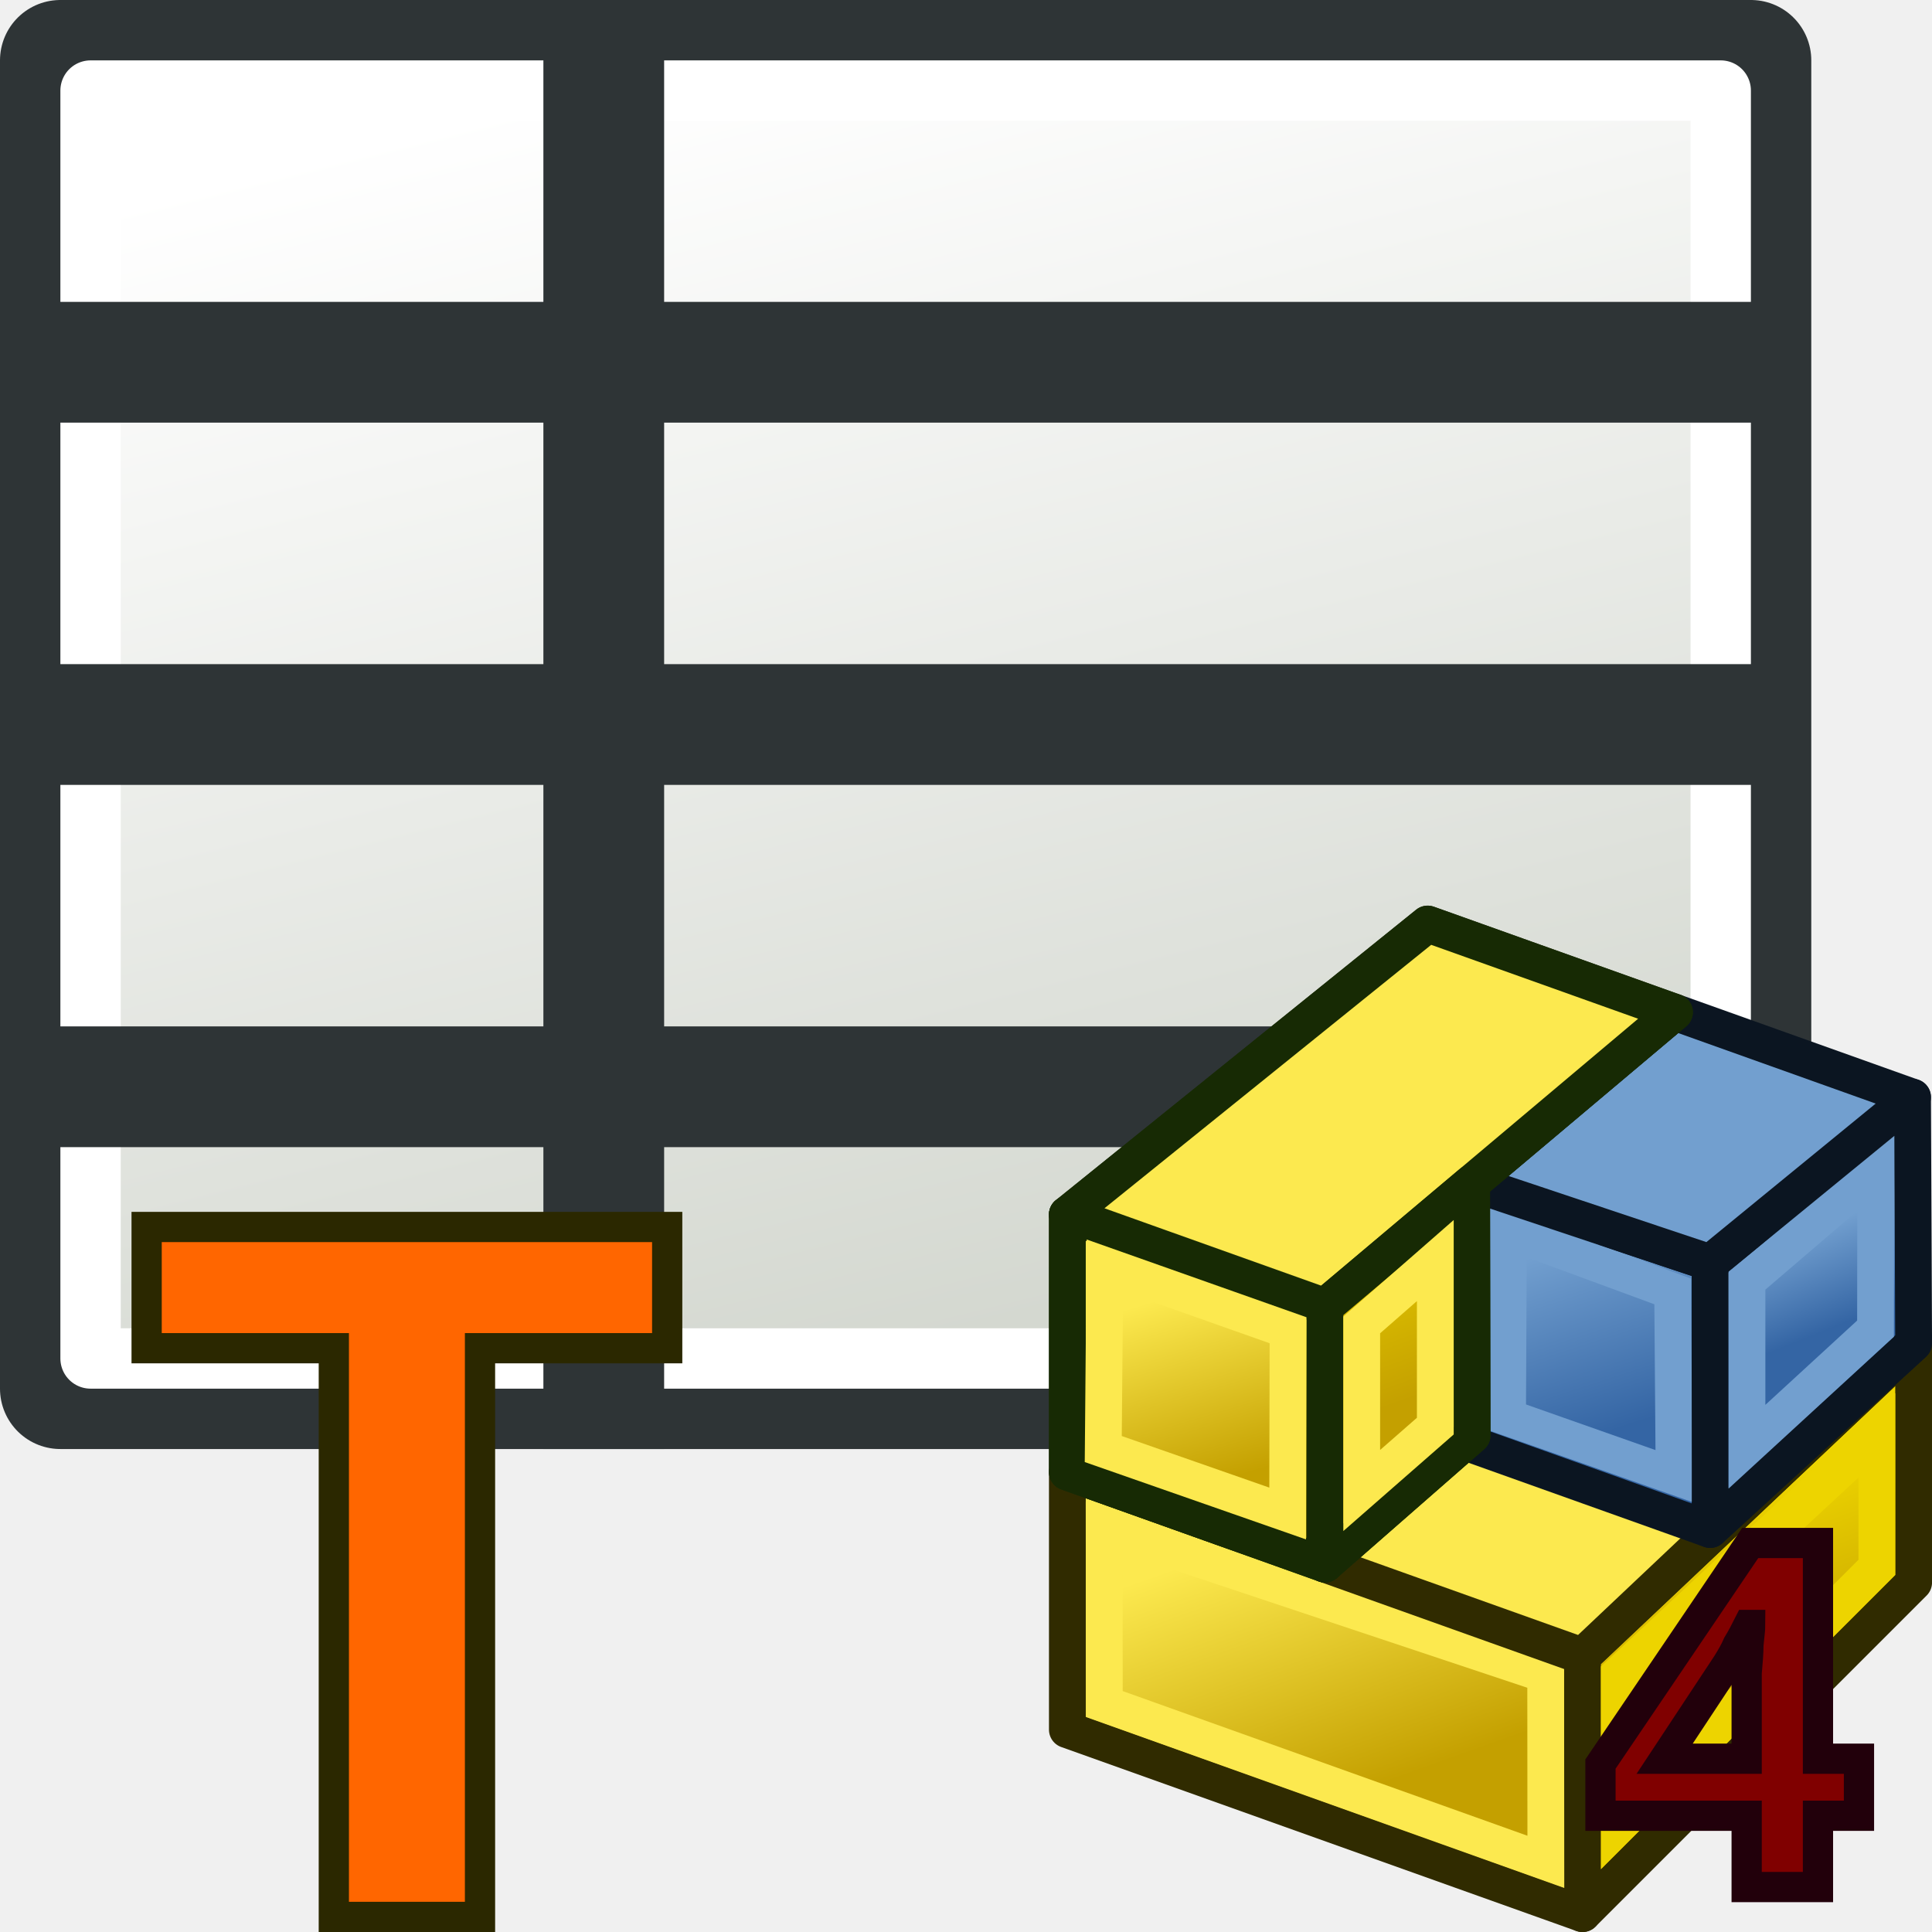
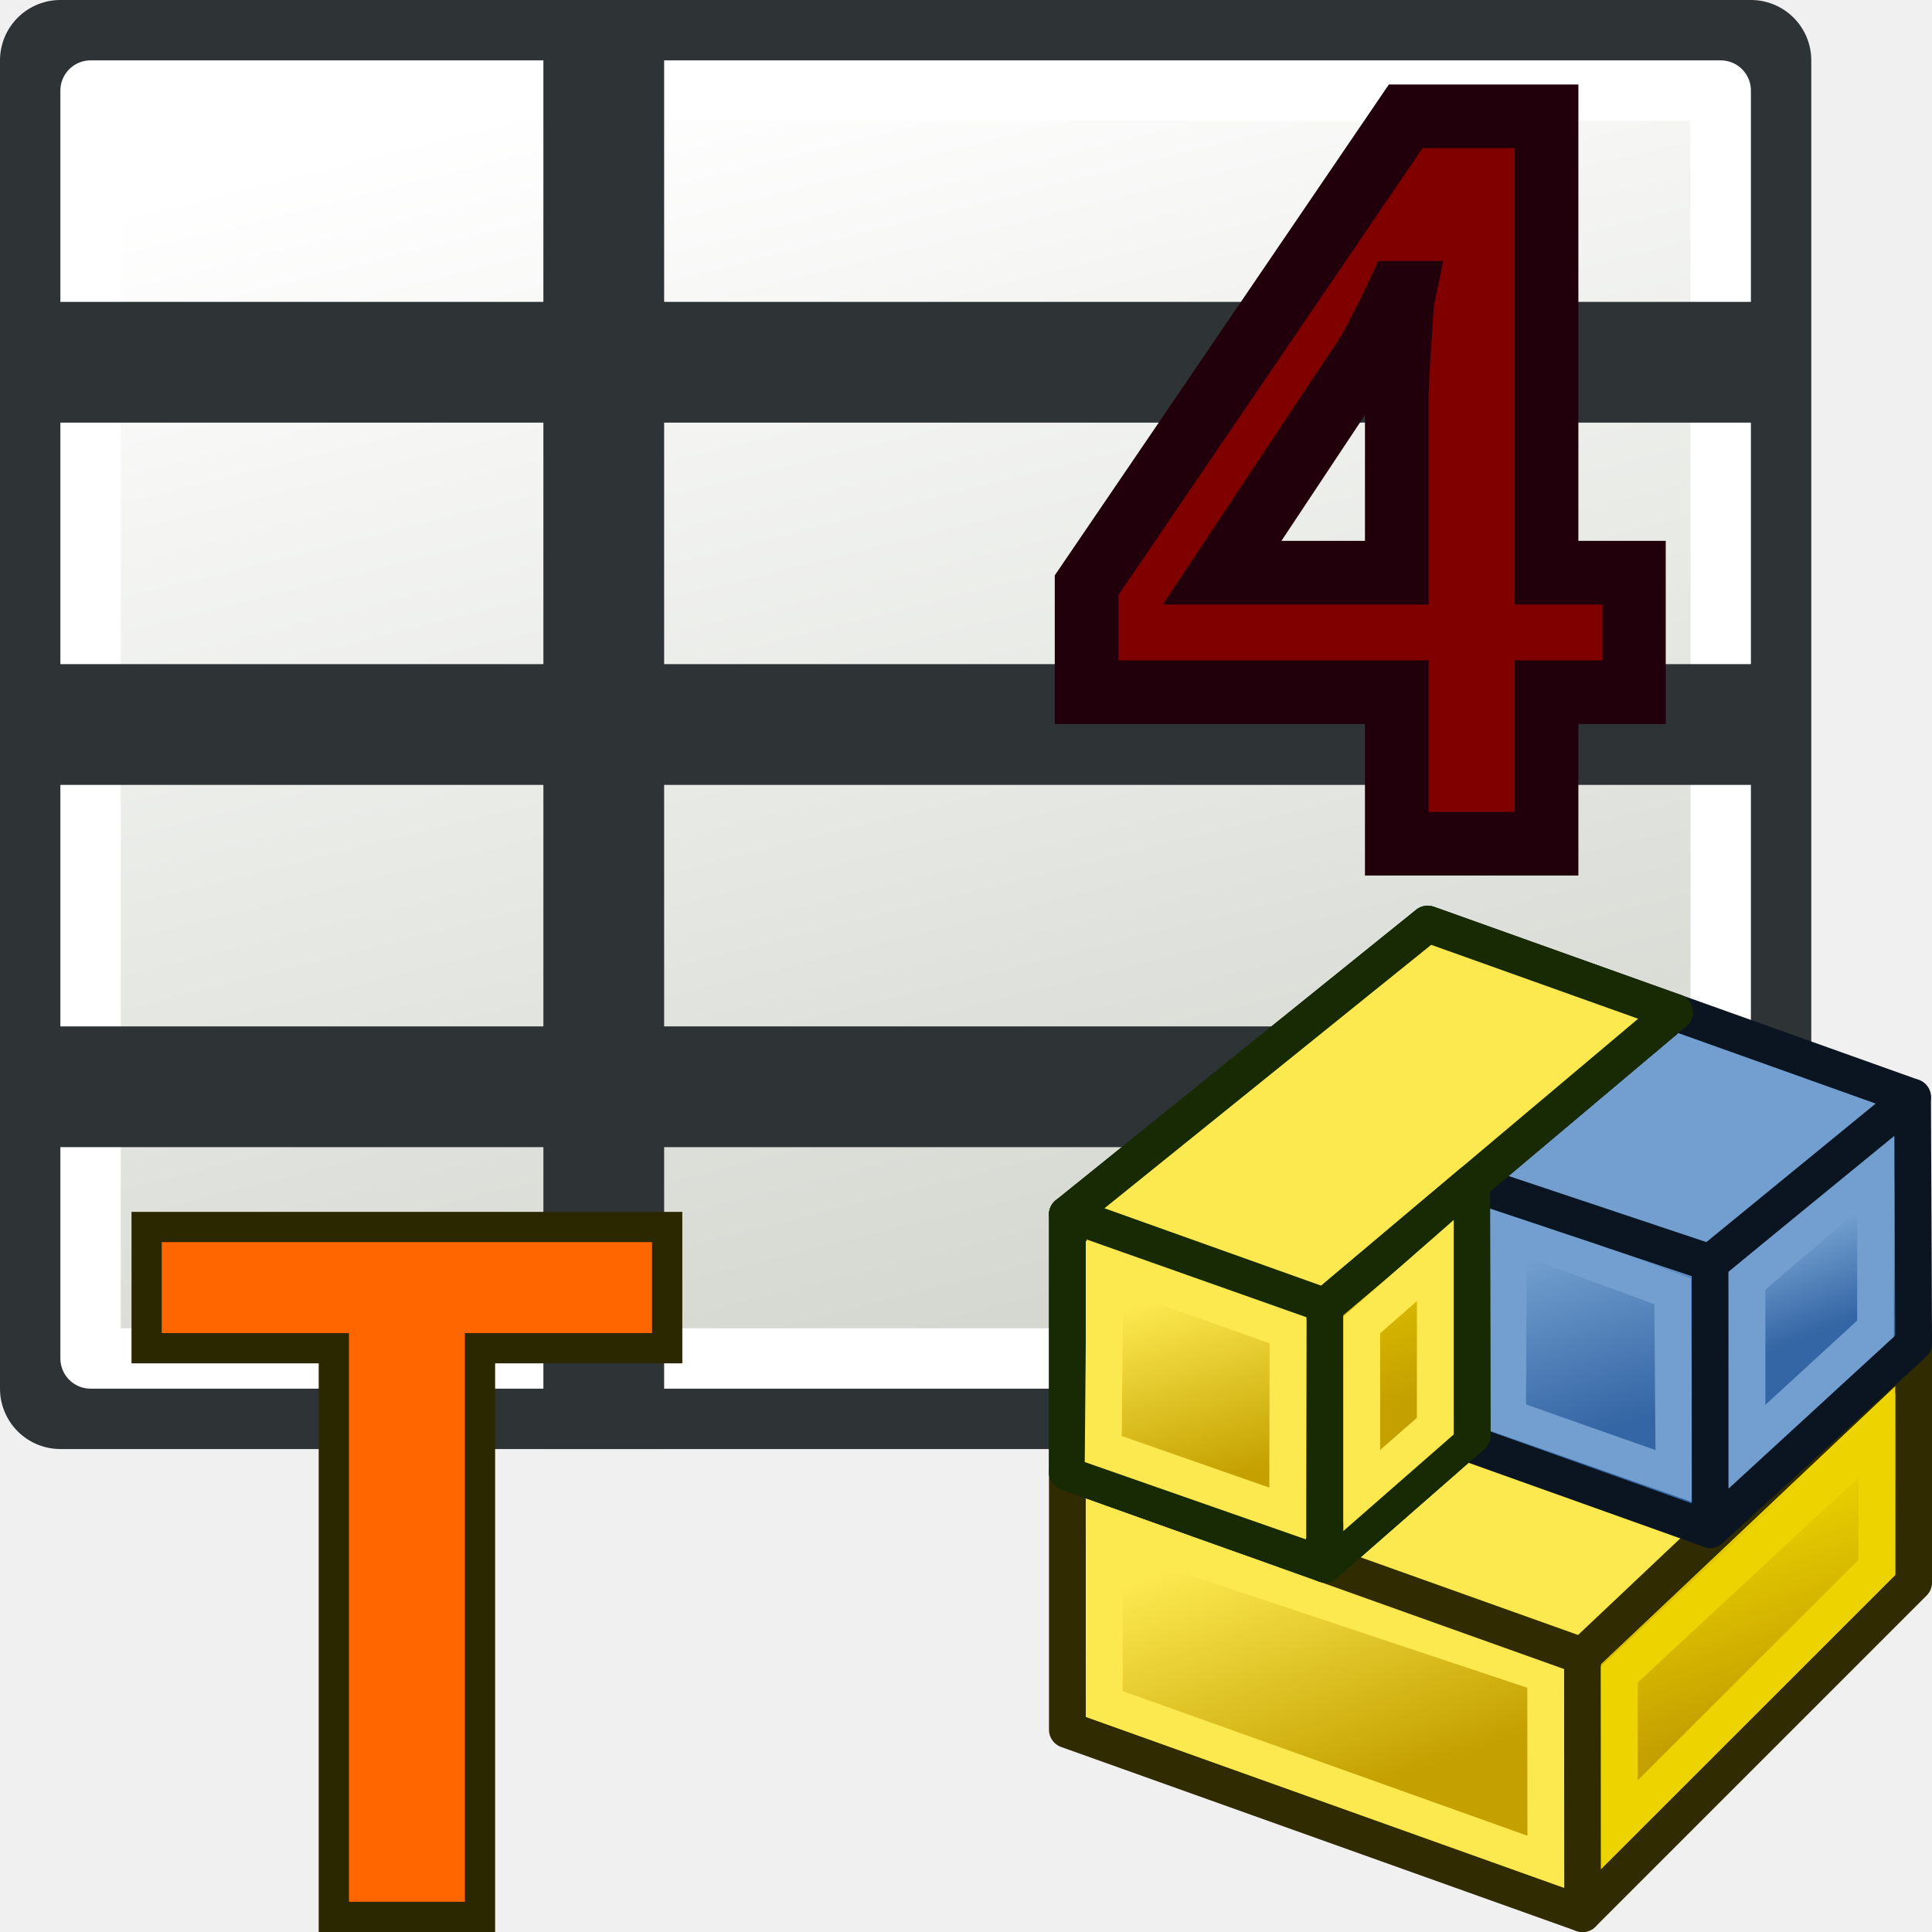
<svg xmlns="http://www.w3.org/2000/svg" xmlns:xlink="http://www.w3.org/1999/xlink" width="64" height="64" viewBox="0 0 16.933 16.933" version="1.1" id="svg1" xml:space="preserve">
  <defs id="defs1">
    <linearGradient id="swatch7">
      <stop style="stop-color:#22000b;stop-opacity:1;" offset="0" id="stop7" />
    </linearGradient>
    <linearGradient id="swatch3">
      <stop style="stop-color:#2b2800;stop-opacity:1;" offset="0" id="stop3" />
    </linearGradient>
    <linearGradient id="linearGradient1">
      <stop style="stop-color:#000000;stop-opacity:1;" offset="0" id="stop1" />
      <stop style="stop-color:#ffdd00;stop-opacity:0;" offset="1" id="stop2" />
    </linearGradient>
    <linearGradient id="linearGradient3783">
      <stop style="stop-color:#d3d7cf;stop-opacity:1" offset="0" id="stop3785" />
      <stop style="stop-color:#ffffff;stop-opacity:1" offset="1" id="stop3787" />
    </linearGradient>
    <radialGradient xlink:href="#linearGradient3377" id="radialGradient3692" cx="45.883" cy="28.87" fx="45.883" fy="28.87" r="19.467" gradientUnits="userSpaceOnUse" />
    <radialGradient xlink:href="#linearGradient3377" id="radialGradient3703" gradientUnits="userSpaceOnUse" cx="135.383" cy="97.37" fx="135.383" fy="97.37" r="19.467" gradientTransform="matrix(0.97435,0.2250379,-0.4623105,2.001673,48.48755,-127.9988)" />
    <linearGradient id="linearGradient3377">
      <stop id="stop3379" offset="0" style="stop-color:#faff2b;stop-opacity:1;" />
      <stop id="stop3381" offset="1" style="stop-color:#ffaa00;stop-opacity:1;" />
    </linearGradient>
    <radialGradient xlink:href="#linearGradient3377" id="radialGradient3705" gradientUnits="userSpaceOnUse" cx="148.883" cy="81.87" fx="148.883" fy="81.87" r="19.467" gradientTransform="matrix(1.385259,-0.05136783,0.03705629,0.9993132,-60.3924,7.704044)" />
    <linearGradient xlink:href="#linearGradient3783" id="linearGradient3789" x1="38" y1="58" x2="21" y2="5" gradientUnits="userSpaceOnUse" gradientTransform="matrix(1,0,0,0.7777778,0,5.111111)" />
    <linearGradient id="linearGradient3861">
      <stop style="stop-color:#3465a4;stop-opacity:1;" offset="0" id="stop3863" />
      <stop style="stop-color:#729fcf;stop-opacity:1" offset="1" id="stop3865" />
    </linearGradient>
    <linearGradient id="linearGradient3774">
      <stop style="stop-color:#4e9a06;stop-opacity:1" offset="0" id="stop3776" />
      <stop style="stop-color:#8ae234;stop-opacity:1" offset="1" id="stop3778" />
    </linearGradient>
    <linearGradient id="linearGradient4389" x1="20.244" x2="17.244" y1="37.588" y2="27.588" gradientTransform="translate(-1.2435,-2.5881)" gradientUnits="userSpaceOnUse" xlink:href="#linearGradient3774" />
    <linearGradient id="linearGradient4399" x1="48.714" x2="44.714" y1="45.586" y2="34.586" gradientTransform="translate(1.2856,1.4142)" gradientUnits="userSpaceOnUse">
      <stop stop-color="#c4a000" offset="0" id="stop8" />
      <stop stop-color="#edd400" offset="1" id="stop10" />
    </linearGradient>
    <linearGradient id="linearGradient69042" x1="48.714" x2="44.714" y1="45.586" y2="34.586" gradientTransform="translate(-12.714,-17.586)" gradientUnits="userSpaceOnUse" xlink:href="#linearGradient3774" />
    <linearGradient id="linearGradient69056" x1="27.244" x2="22.244" y1="54.588" y2="40.588" gradientTransform="translate(-1.2435,-2.5881)" gradientUnits="userSpaceOnUse">
      <stop stop-color="#c4a000" offset="0" id="stop14" />
      <stop stop-color="#fce94f" offset="1" id="stop16" />
    </linearGradient>
    <linearGradient id="linearGradient69709" x1="20.244" x2="17.244" y1="37.588" y2="27.588" gradientTransform="matrix(1,-0.026667,0,1,81.696,-5.3735)" gradientUnits="userSpaceOnUse" xlink:href="#linearGradient3861" />
    <linearGradient id="linearGradient69717" x1="50.714" x2="48.714" y1="25.586" y2="20.586" gradientTransform="translate(61.2256,1.0356)" gradientUnits="userSpaceOnUse" xlink:href="#linearGradient3861" />
    <linearGradient xlink:href="#linearGradient69056" id="linearGradient920" gradientUnits="userSpaceOnUse" gradientTransform="translate(-41.2435,-2.5881)" x1="20.244" y1="37.588" x2="17.244" y2="27.588" />
    <linearGradient xlink:href="#linearGradient4399" id="linearGradient922" gradientUnits="userSpaceOnUse" gradientTransform="translate(-52.714,-17.586)" x1="48.714" y1="45.586" x2="44.714" y2="34.586" />
    <linearGradient xlink:href="#linearGradient69056" id="linearGradient2" gradientUnits="userSpaceOnUse" gradientTransform="translate(-1.2435,-2.5881)" x1="27.244" y1="54.588" x2="22.244" y2="40.588" />
    <linearGradient xlink:href="#linearGradient4399" id="linearGradient3" gradientUnits="userSpaceOnUse" gradientTransform="translate(1.2856,1.4142)" x1="48.714" y1="45.586" x2="44.714" y2="34.586" />
-     <linearGradient xlink:href="#swatch7" id="linearGradient13" gradientUnits="userSpaceOnUse" gradientTransform="translate(-10.5792,12.56771)" x1="24.656" y1="1.005" x2="29.369" y2="1.005" />
    <linearGradient xlink:href="#swatch3" id="linearGradient19" gradientUnits="userSpaceOnUse" gradientTransform="translate(-23.41562,12.83229)" x1="24.656" y1="1.005" x2="29.369" y2="1.005" />
+     <linearGradient xlink:href="#swatch7" id="linearGradient23" gradientUnits="userSpaceOnUse" gradientTransform="matrix(2.110472,0,0,2.110472,-42.39555,-0.9822097)" x1="24.656" y1="1.005" x2="29.369" y2="1.005" />
  </defs>
  <g id="layer1">
    <g id="layer1-2" transform="matrix(0.2645833,0,0,0.2645833,-0.5291667,-1.5875)">
      <rect style="color:#000000;display:inline;overflow:visible;visibility:visible;fill:#ffffff;stroke:#2e3436;stroke-width:4;stroke-linecap:butt;stroke-linejoin:round;stroke-miterlimit:4;stroke-dasharray:none;stroke-dashoffset:0;stroke-opacity:1;marker:none;enable-background:accumulate" id="rect3002-9" width="56" height="44" x="4" y="8" />
      <rect style="color:#000000;display:inline;overflow:visible;visibility:visible;fill:url(#linearGradient3789);fill-opacity:1;stroke:#ffffff;stroke-width:2;stroke-linecap:butt;stroke-linejoin:round;stroke-miterlimit:4;stroke-dasharray:none;stroke-dashoffset:0;stroke-opacity:1;marker:none;enable-background:accumulate" id="rect3002-9-3" width="54" height="42" x="5" y="9" />
      <path style="fill:none;stroke:#2e3436;stroke-width:4;stroke-linecap:butt;stroke-linejoin:miter;stroke-miterlimit:4;stroke-dasharray:none;stroke-opacity:1" d="M 3,18 H 61" id="path3790" />
      <path style="fill:none;stroke:#2e3436;stroke-width:4;stroke-linecap:butt;stroke-linejoin:miter;stroke-miterlimit:4;stroke-dasharray:none;stroke-opacity:1" d="M 22,6 V 54" id="path3792" />
      <path style="fill:none;stroke:#2e3436;stroke-width:4;stroke-linecap:butt;stroke-linejoin:miter;stroke-miterlimit:4;stroke-dasharray:none;stroke-opacity:1" d="M 3,30 H 61" id="path3794" />
      <path style="fill:none;stroke:#2e3436;stroke-width:4;stroke-linecap:butt;stroke-linejoin:miter;stroke-miterlimit:4;stroke-dasharray:none;stroke-opacity:1" d="M 3,42 H 61" id="path3796" />
    </g>
    <text xml:space="preserve" style="font-style:normal;font-variant:normal;font-weight:bold;font-stretch:normal;font-size:8.467px;font-family:'Segoe UI';-inkscape-font-specification:'Segoe UI, Bold';font-variant-ligatures:normal;font-variant-caps:normal;font-variant-numeric:normal;font-variant-east-asian:normal;fill:#ff6600;fill-opacity:1;fill-rule:evenodd;stroke:url(#linearGradient19);stroke-width:0.265;stroke-linecap:butt;paint-order:markers fill stroke" x="1.112" y="16.801" id="text6">
      <tspan id="tspan17" style="stroke:url(#linearGradient19);fill:#ff6600" x="1.112" y="16.801">T</tspan>
    </text>
    <g id="g2" transform="matrix(0.1612421,0,0,0.1612421,7.903775,7.258829)">
      <g id="g40" style="stroke-width:2">
        <path d="M 9,49 V 35 l 28,10 v 14 z" id="path30" style="fill:url(#linearGradient2);stroke:#302b00;stroke-linejoin:round" />
        <path d="M 37,59 V 45 L 55,28 v 13 z" id="path32" style="fill:url(#linearGradient3);stroke:#302b00;stroke-linejoin:round" />
        <path d="M 11.008,47.606 11,38 l 24,8 0.008,10.185 z" id="path34" style="fill:none;stroke:#fce94f" />
        <path d="M 39.005,54.168 39,46 l 14,-13 0.002,7.177 z" id="path36" style="fill:none;stroke:#edd400" />
        <path d="M 23,40 42,23 55,28 37,45 Z" id="path38" style="fill:#fce94f;stroke:#302b00;stroke-linejoin:round" />
      </g>
      <g id="g943" transform="translate(-60)">
        <path d="m 91,33.5 -0.027,-14.214 12.967,4.335 v 14.5 z" id="path54" style="fill:url(#linearGradient69709);stroke:#0b1521;stroke-width:2;stroke-linejoin:round" />
        <path d="m 92.927,32.029 0.047,-10.141 8.927,3.29 0.078,10.042 z" id="path56" style="fill:none;stroke:#729fcf;stroke-width:2" />
        <path d="m 103.94,38.121 v -14.5 l 11,-9 L 115,28 Z" id="path58" style="fill:url(#linearGradient69717);stroke:#0b1521;stroke-width:2;stroke-linejoin:round" />
        <path d="m 105.94,33.621 v -9 l 7,-6 -0.012,8.582 z" id="path60" style="fill:none;stroke:#729fcf;stroke-width:2" />
        <path d="M 90.973,19.286 102,10 l 12.94,4.621 -11,9 z" id="path62" style="fill:#729fcf;stroke:#0b1521;stroke-width:2;stroke-linejoin:round" />
      </g>
      <g display="none" fill="#ef2929" fill-rule="evenodd" opacity="0.588" stroke="#ef2929" stroke-width="1px" id="g94">
        <path d="M 9,35 V 49" id="path66" />
        <path d="M 9,35 37,45" id="path68" />
        <path d="M 55,28 V 41" id="path70" />
        <path d="M 37,45 55,28" id="path72" />
        <path d="M 23,40 V 26" id="path74" />
        <path d="m 29,5 13,5" id="path76" />
        <path d="M 23,26 42,10" id="path78" />
        <path d="M 19,13 29,5" id="path80" />
        <path d="m 55,15 -9,8" id="path82" />
        <path d="M 42,23 V 10" id="path84" />
        <path d="m 42,23 14,5" id="path86" />
        <path d="M 23,40 42,23" id="path88" />
        <path d="M 23,10 H 42" id="path90" />
        <path d="M 34,17 V 30" id="path92" />
      </g>
      <g id="g963" transform="translate(40)">
        <g style="stroke:#172a04;stroke-width:2;stroke-linejoin:round" transform="translate(-40)" id="g48">
          <path style="fill:url(#linearGradient4389)" id="path42" d="M 9,35 V 21 l 14,5 v 14 z" />
          <path style="fill:#8ae234" id="path44" d="M 9,21 28.585,5.209 42,10 l -19,16 z" />
          <path style="fill:url(#linearGradient69042)" id="path46" d="M 23,40 V 26 l 7.973,-6.714 0.027,13.714 z" />
        </g>
        <path style="fill:url(#linearGradient920);fill-opacity:1;stroke:#172a04;stroke-width:2;stroke-linejoin:round" id="path912" d="M -31,35 V 21 l 14,5 v 14 z" />
        <path style="fill:#fce94f;fill-opacity:1;stroke:#172a04;stroke-width:2;stroke-linejoin:round;stroke-opacity:1" id="path914" d="M -31,21 -11.415,5.209 2,10 l -19,16 z" />
        <path style="fill:url(#linearGradient922);fill-opacity:1;stroke:#172a04;stroke-width:2;stroke-linejoin:round" id="path916" d="M -17,40 V 26 l 7.973,-6.714 0.027,13.714 z" />
        <path d="m -15,36 v -9 l 4,-3.5 v 9 z" id="path50" style="fill:none;stroke:#fce94f;stroke-width:2;stroke-opacity:1" />
        <path d="m -29.049,33.746 0.087,-9.98 9.957,3.523 -0.021,9.961 z" id="path52" style="fill:none;stroke:#fce94f;stroke-width:2;stroke-opacity:1" />
      </g>
    </g>
-     <text xml:space="preserve" style="font-style:normal;font-variant:normal;font-weight:bold;font-stretch:normal;font-size:4.233px;font-family:'Segoe UI';-inkscape-font-specification:'Segoe UI, Bold';font-variant-ligatures:normal;font-variant-caps:normal;font-variant-numeric:normal;font-variant-east-asian:normal;fill:#800000;fill-opacity:1;fill-rule:evenodd;stroke:url(#linearGradient13);stroke-width:0.265;stroke-linecap:butt;paint-order:markers fill stroke" x="13.949" y="16.536" id="text6-2">
-       <tspan id="tspan9" style="stroke:url(#linearGradient13)" x="13.949" y="16.536">4</tspan>
+     <text xml:space="preserve" style="font-style:normal;font-variant:normal;font-weight:bold;font-stretch:normal;font-size:8.934px;font-family:'Segoe UI';-inkscape-font-specification:'Segoe UI, Bold';font-variant-ligatures:normal;font-variant-caps:normal;font-variant-numeric:normal;font-variant-east-asian:normal;fill:#800000;fill-opacity:1;fill-rule:evenodd;stroke:url(#linearGradient23);stroke-width:0.558;stroke-linecap:butt;paint-order:markers fill stroke" x="9.369" y="7.394" id="text6-2">
+       <tspan id="tspan9" style="stroke:url(#linearGradient23);stroke-width:0.558" x="9.369" y="7.394">4</tspan>
    </text>
  </g>
</svg>
